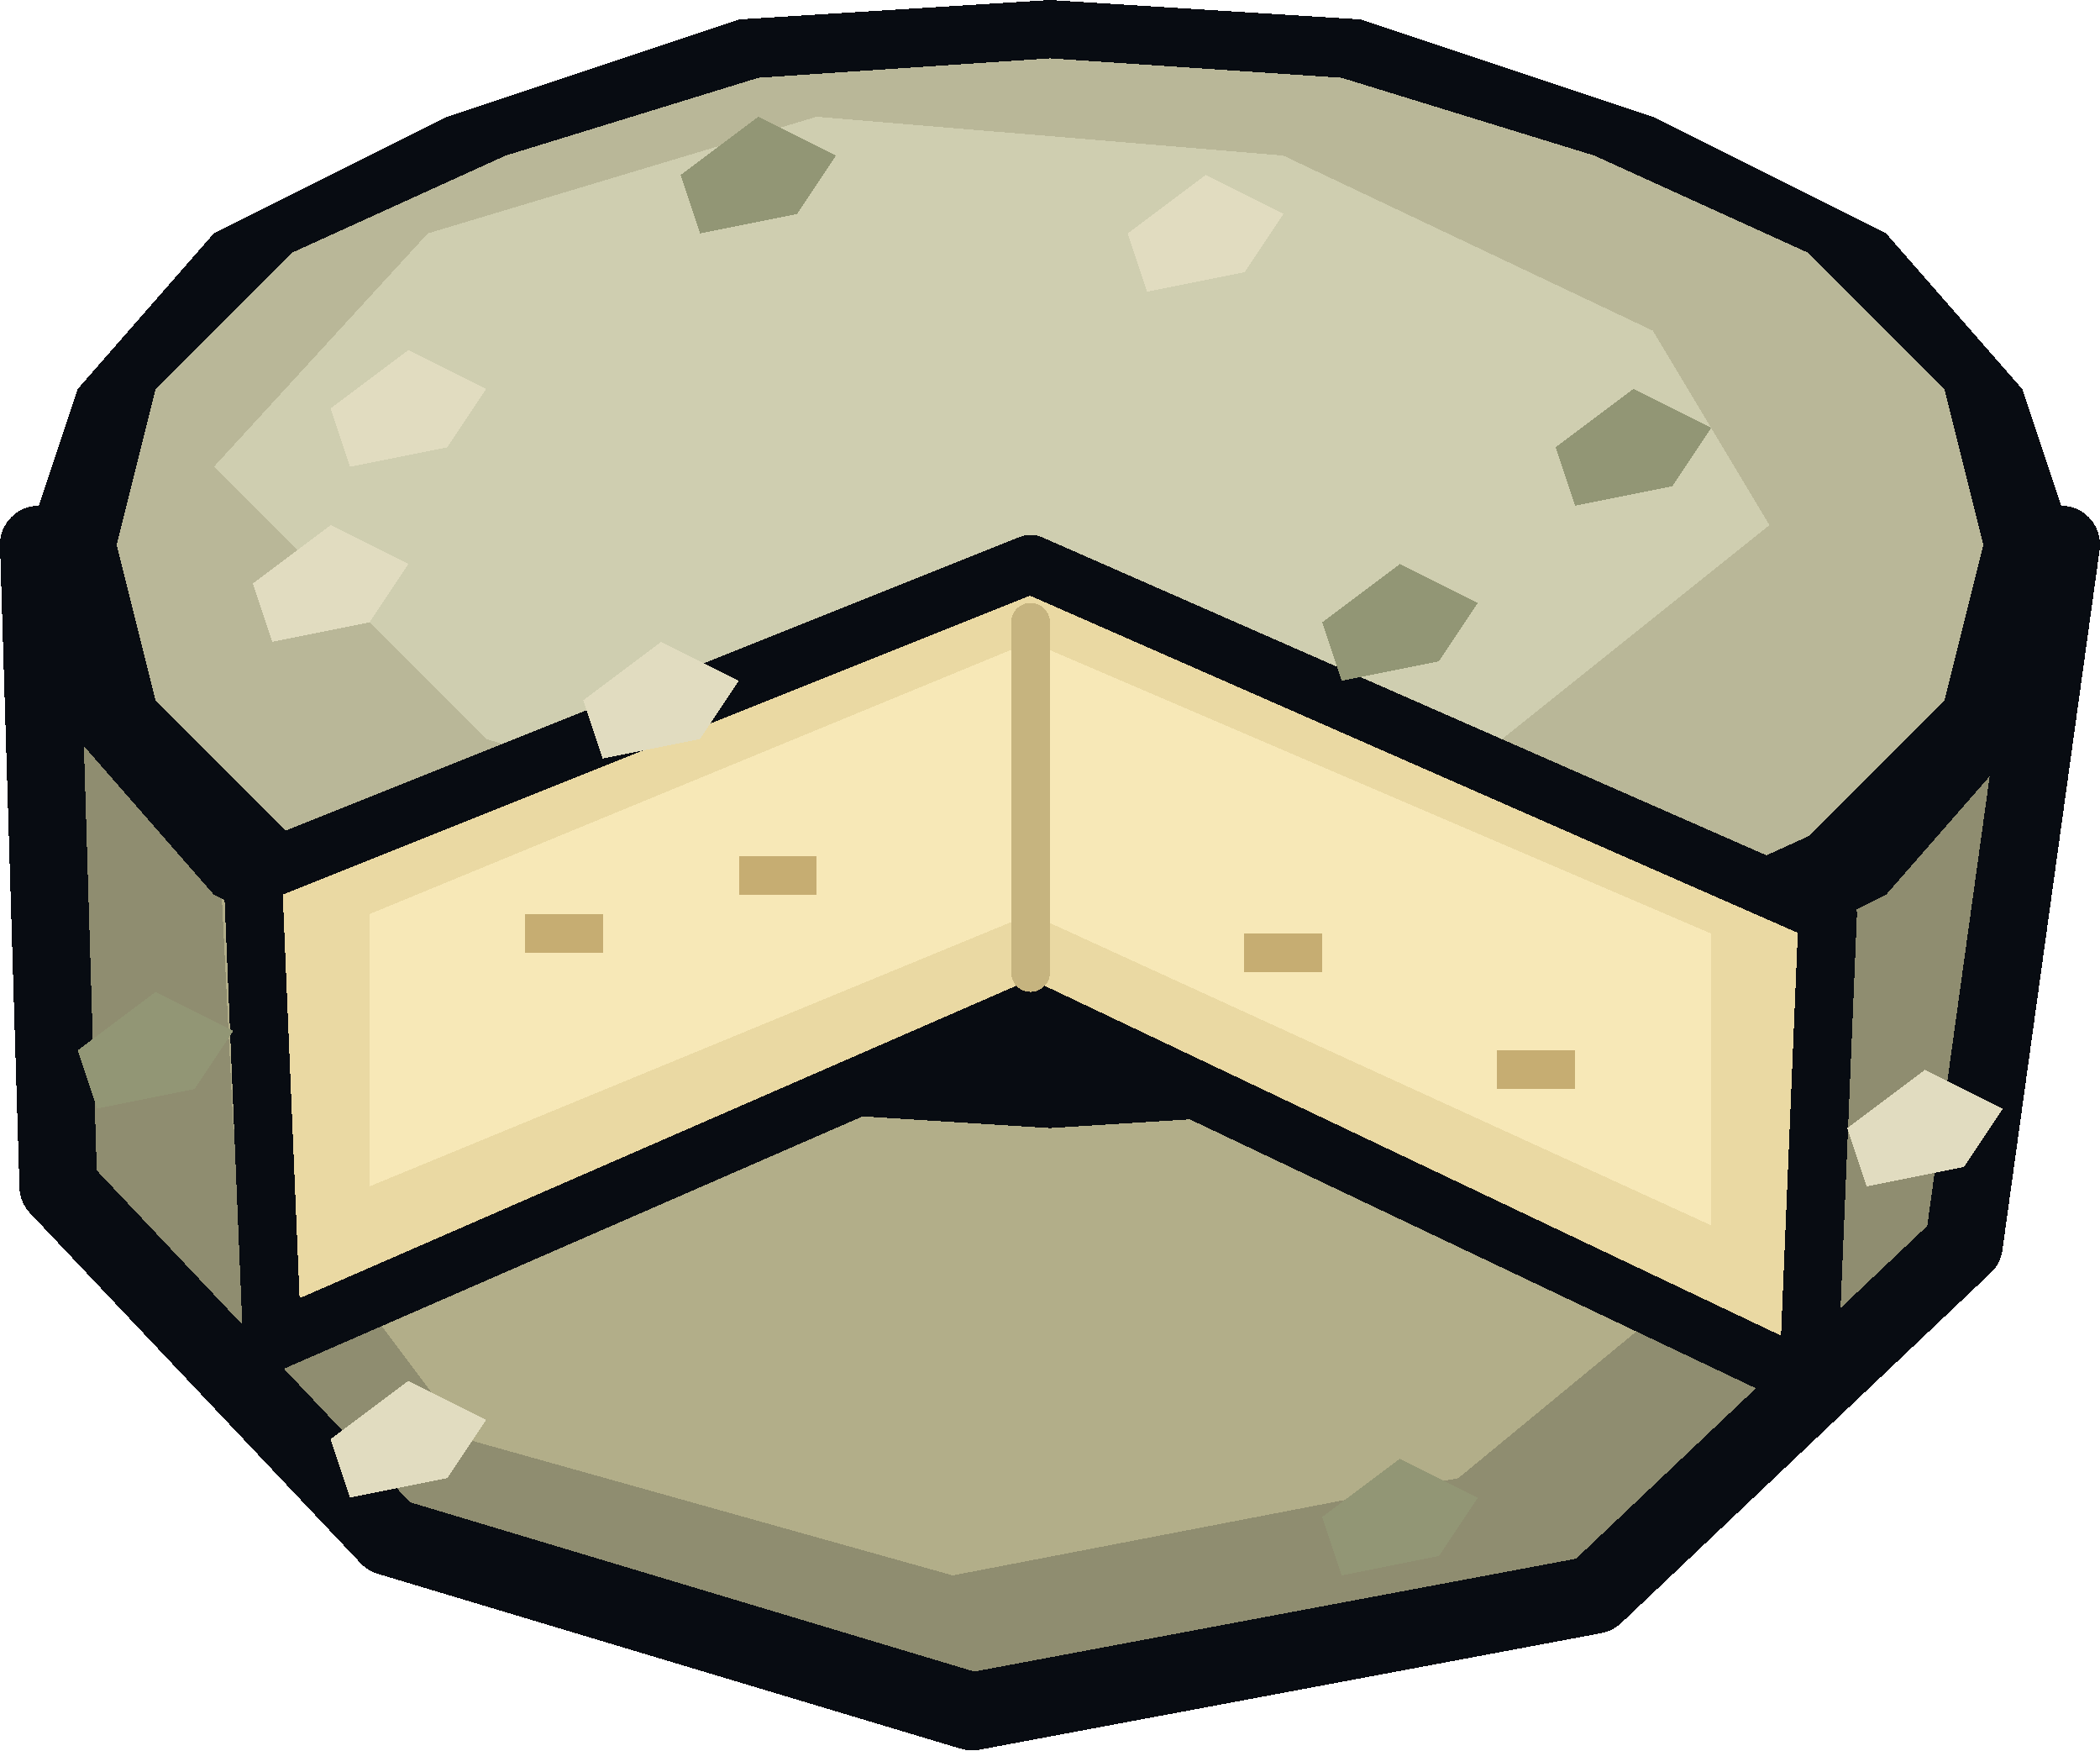
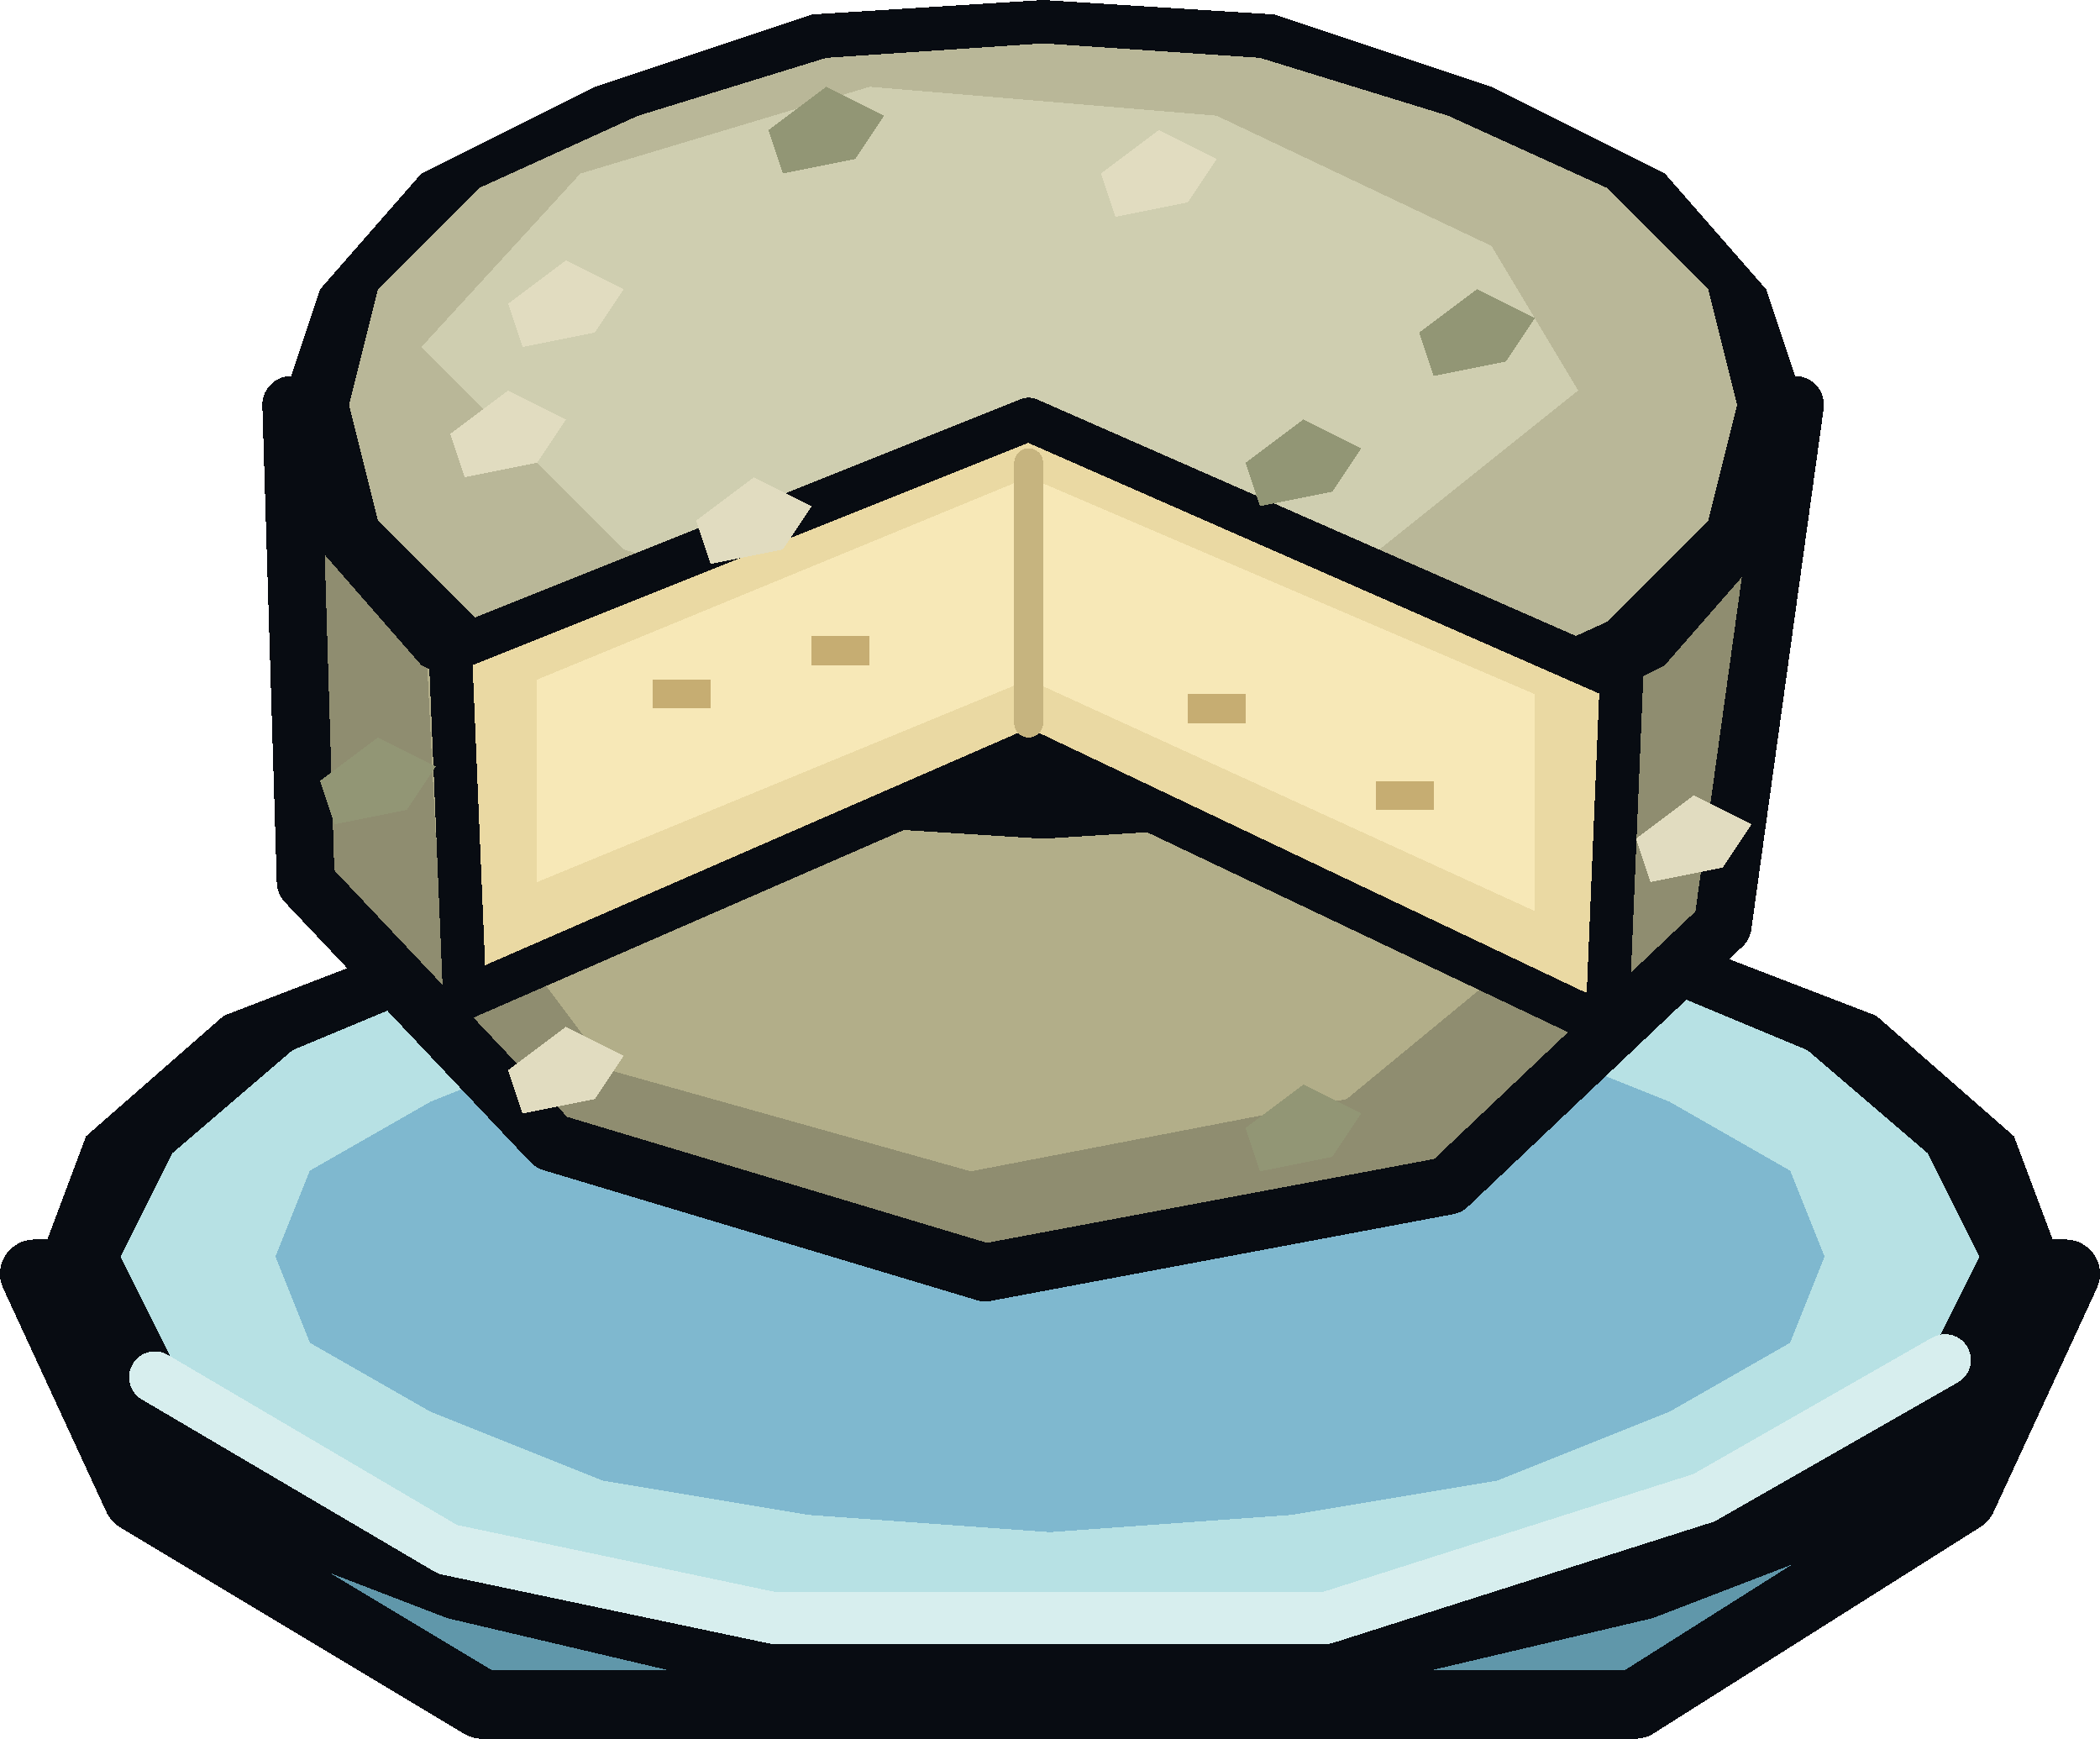
- <svg xmlns="http://www.w3.org/2000/svg" width="108" height="90" viewBox="11 25 108 90" shape-rendering="crispEdges">
-   <path d="M13 53H117L112 89L93 107L61 113L31 104L14 86Z" fill="#8f8d70" stroke="#080c12" stroke-width="4" stroke-linejoin="round" />
-   <path d="M22 63L49 76L78 75L105 63L103 87L86 101L60 106L35 99L23 83Z" fill="#b2ae89" />
-   <path d="M118 54L115 63L108 71L96 77L81 82L65 83L49 82L34 77L22 71L15 63L12 54L15 45L22 37L34 31L49 26L65 25L81 26L96 31L108 37L115 45Z" fill="#080c12" />
-   <path d="M113 53L111 61L104 68L93 73L80 77L65 78L50 77L37 73L26 68L19 61L17 53L19 45L26 38L37 33L50 29L65 28L80 29L93 33L104 38L111 45Z" fill="#b9b798" />
-   <path d="M22 49L33 37L53 31L77 33L96 42L102 52L87 64L60 70L36 63Z" fill="#cfceb0" />
-   <path d="M64 54L105 72L104 96L64 77L25 94L24 70Z" fill="#ead9a3" stroke="#080c12" stroke-width="3" stroke-linejoin="round" />
-   <path d="M64 58L99 73V88L64 72L30 86V72Z" fill="#f7e8b7" />
-   <path d="M64 57L64 75" fill="none" stroke="#c6b47f" stroke-width="2" stroke-linejoin="round" stroke-linecap="round" />
-   <path d="M28 46l4 -3l4 2l-2 3l-5 1Z" fill="#e1dcc0" />
-   <path d="M46 34l4 -3l4 2l-2 3l-5 1Z" fill="#929675" />
-   <path d="M69 37l4 -3l4 2l-2 3l-5 1Z" fill="#e1dcc0" />
-   <path d="M91 48l4 -3l4 2l-2 3l-5 1Z" fill="#929675" />
-   <path d="M24 55l4 -3l4 2l-2 3l-5 1Z" fill="#e1dcc0" />
-   <path d="M79 57l4 -3l4 2l-2 3l-5 1Z" fill="#929675" />
-   <path d="M41 61l4 -3l4 2l-2 3l-5 1Z" fill="#e1dcc0" />
-   <path d="M15 79l4 -3l4 2l-2 3l-5 1Z" fill="#929675" />
-   <path d="M28 99l4 -3l4 2l-2 3l-5 1Z" fill="#e1dcc0" />
-   <path d="M79 103l4 -3l4 2l-2 3l-5 1Z" fill="#929675" />
-   <path d="M106 83l4 -3l4 2l-2 3l-5 1Z" fill="#e1dcc0" />
-   <path d="M42 73L42 73L42 74L41 74L41 74L40 74L39 74L39 74L38 74L38 73L38 73L38 73L38 72L39 72L39 72L40 72L41 72L41 72L42 72L42 73Z" fill="#c6ad72" />
-   <path d="M53 70L53 70L53 71L52 71L52 71L51 71L50 71L50 71L49 71L49 70L49 70L49 70L49 69L50 69L50 69L51 69L52 69L52 69L53 69L53 70Z" fill="#c6ad72" />
-   <path d="M79 74L79 74L79 75L78 75L78 75L77 75L76 75L76 75L75 75L75 74L75 74L75 74L75 73L76 73L76 73L77 73L78 73L78 73L79 73L79 74Z" fill="#c6ad72" />
-   <path d="M92 80L92 80L92 81L91 81L91 81L90 81L89 81L89 81L88 81L88 80L88 80L88 80L88 79L89 79L89 79L90 79L91 79L91 79L92 79L92 80Z" fill="#c6ad72" />
+ <svg xmlns="http://www.w3.org/2000/svg" width="122" height="101" viewBox="3 18 122 101" shape-rendering="crispEdges">
+   <path d="M5 92H123L117 105L98 117H31L11 105Z" fill="#6097aa" stroke="#080c12" stroke-width="4" stroke-linejoin="round" />
+   <path d="M123 92L120 100L112 107L99 112L82 116L64 117L46 116L29 112L16 107L8 100L5 92L8 84L16 77L29 72L46 68L64 67L82 68L99 72L112 77L120 84Z" fill="#080c12" />
+   <path d="M118 91L115 97L108 103L96 108L81 111L64 112L47 111L32 108L20 103L13 97L10 91L13 85L20 79L32 74L47 71L64 70L81 71L96 74L108 79L115 85Z" fill="#b7e1e4" />
+   <path d="M109 91L107 96L100 100L90 104L78 106L64 107L50 106L38 104L28 100L21 96L19 91L21 86L28 82L38 78L50 76L64 75L78 76L90 78L100 82L107 86Z" fill="#7fb8cf" />
+   <path d="M12 98L29 108L48 112L80 112L102 105L116 97" fill="none" stroke="#d7eeee" stroke-width="3" stroke-linejoin="round" stroke-linecap="round" />
+   <g transform="translate(9 -3) scale(0.84)">
+     <path d="M13 53H117L112 89L93 107L61 113L31 104L14 86Z" fill="#8f8d70" stroke="#080c12" stroke-width="4" stroke-linejoin="round" />
+     <path d="M22 63L49 76L78 75L105 63L103 87L86 101L60 106L35 99L23 83Z" fill="#b2ae89" />
+     <path d="M118 54L115 63L108 71L96 77L81 82L65 83L49 82L34 77L22 71L15 63L12 54L15 45L22 37L34 31L49 26L65 25L81 26L96 31L108 37L115 45Z" fill="#080c12" />
+     <path d="M113 53L111 61L104 68L93 73L80 77L65 78L50 77L37 73L26 68L19 61L17 53L19 45L26 38L37 33L50 29L65 28L80 29L93 33L104 38L111 45Z" fill="#b9b798" />
+     <path d="M22 49L33 37L53 31L77 33L96 42L102 52L87 64L60 70L36 63Z" fill="#cfceb0" />
+     <path d="M64 54L105 72L104 96L64 77L25 94L24 70Z" fill="#ead9a3" stroke="#080c12" stroke-width="3" stroke-linejoin="round" />
+     <path d="M64 58L99 73V88L64 72L30 86V72Z" fill="#f7e8b7" />
+     <path d="M64 57L64 75" fill="none" stroke="#c6b47f" stroke-width="2" stroke-linejoin="round" stroke-linecap="round" />
+     <path d="M28 46l4 -3l4 2l-2 3l-5 1Z" fill="#e1dcc0" />
+     <path d="M46 34l4 -3l4 2l-2 3l-5 1Z" fill="#929675" />
+     <path d="M69 37l4 -3l4 2l-2 3l-5 1Z" fill="#e1dcc0" />
+     <path d="M91 48l4 -3l4 2l-2 3l-5 1Z" fill="#929675" />
+     <path d="M24 55l4 -3l4 2l-2 3l-5 1Z" fill="#e1dcc0" />
+     <path d="M79 57l4 -3l4 2l-2 3l-5 1Z" fill="#929675" />
+     <path d="M41 61l4 -3l4 2l-2 3l-5 1Z" fill="#e1dcc0" />
+     <path d="M15 79l4 -3l4 2l-2 3l-5 1Z" fill="#929675" />
+     <path d="M28 99l4 -3l4 2l-2 3l-5 1Z" fill="#e1dcc0" />
+     <path d="M79 103l4 -3l4 2l-2 3l-5 1Z" fill="#929675" />
+     <path d="M106 83l4 -3l4 2l-2 3l-5 1Z" fill="#e1dcc0" />
+     <path d="M42 73L42 73L42 74L41 74L41 74L40 74L39 74L39 74L38 74L38 73L38 73L38 73L38 72L39 72L39 72L40 72L41 72L41 72L42 72L42 73Z" fill="#c6ad72" />
+     <path d="M53 70L53 70L53 71L52 71L52 71L51 71L50 71L50 71L49 71L49 70L49 70L49 70L49 69L50 69L50 69L51 69L52 69L52 69L53 69L53 70Z" fill="#c6ad72" />
+     <path d="M79 74L79 74L79 75L78 75L78 75L77 75L76 75L76 75L75 75L75 74L75 74L75 74L75 73L76 73L76 73L77 73L78 73L78 73L79 73L79 74Z" fill="#c6ad72" />
+     <path d="M92 80L92 80L92 81L91 81L91 81L90 81L89 81L89 81L88 81L88 80L88 80L88 80L88 79L89 79L89 79L90 79L91 79L91 79L92 79L92 80Z" fill="#c6ad72" />
+   </g>
</svg>
